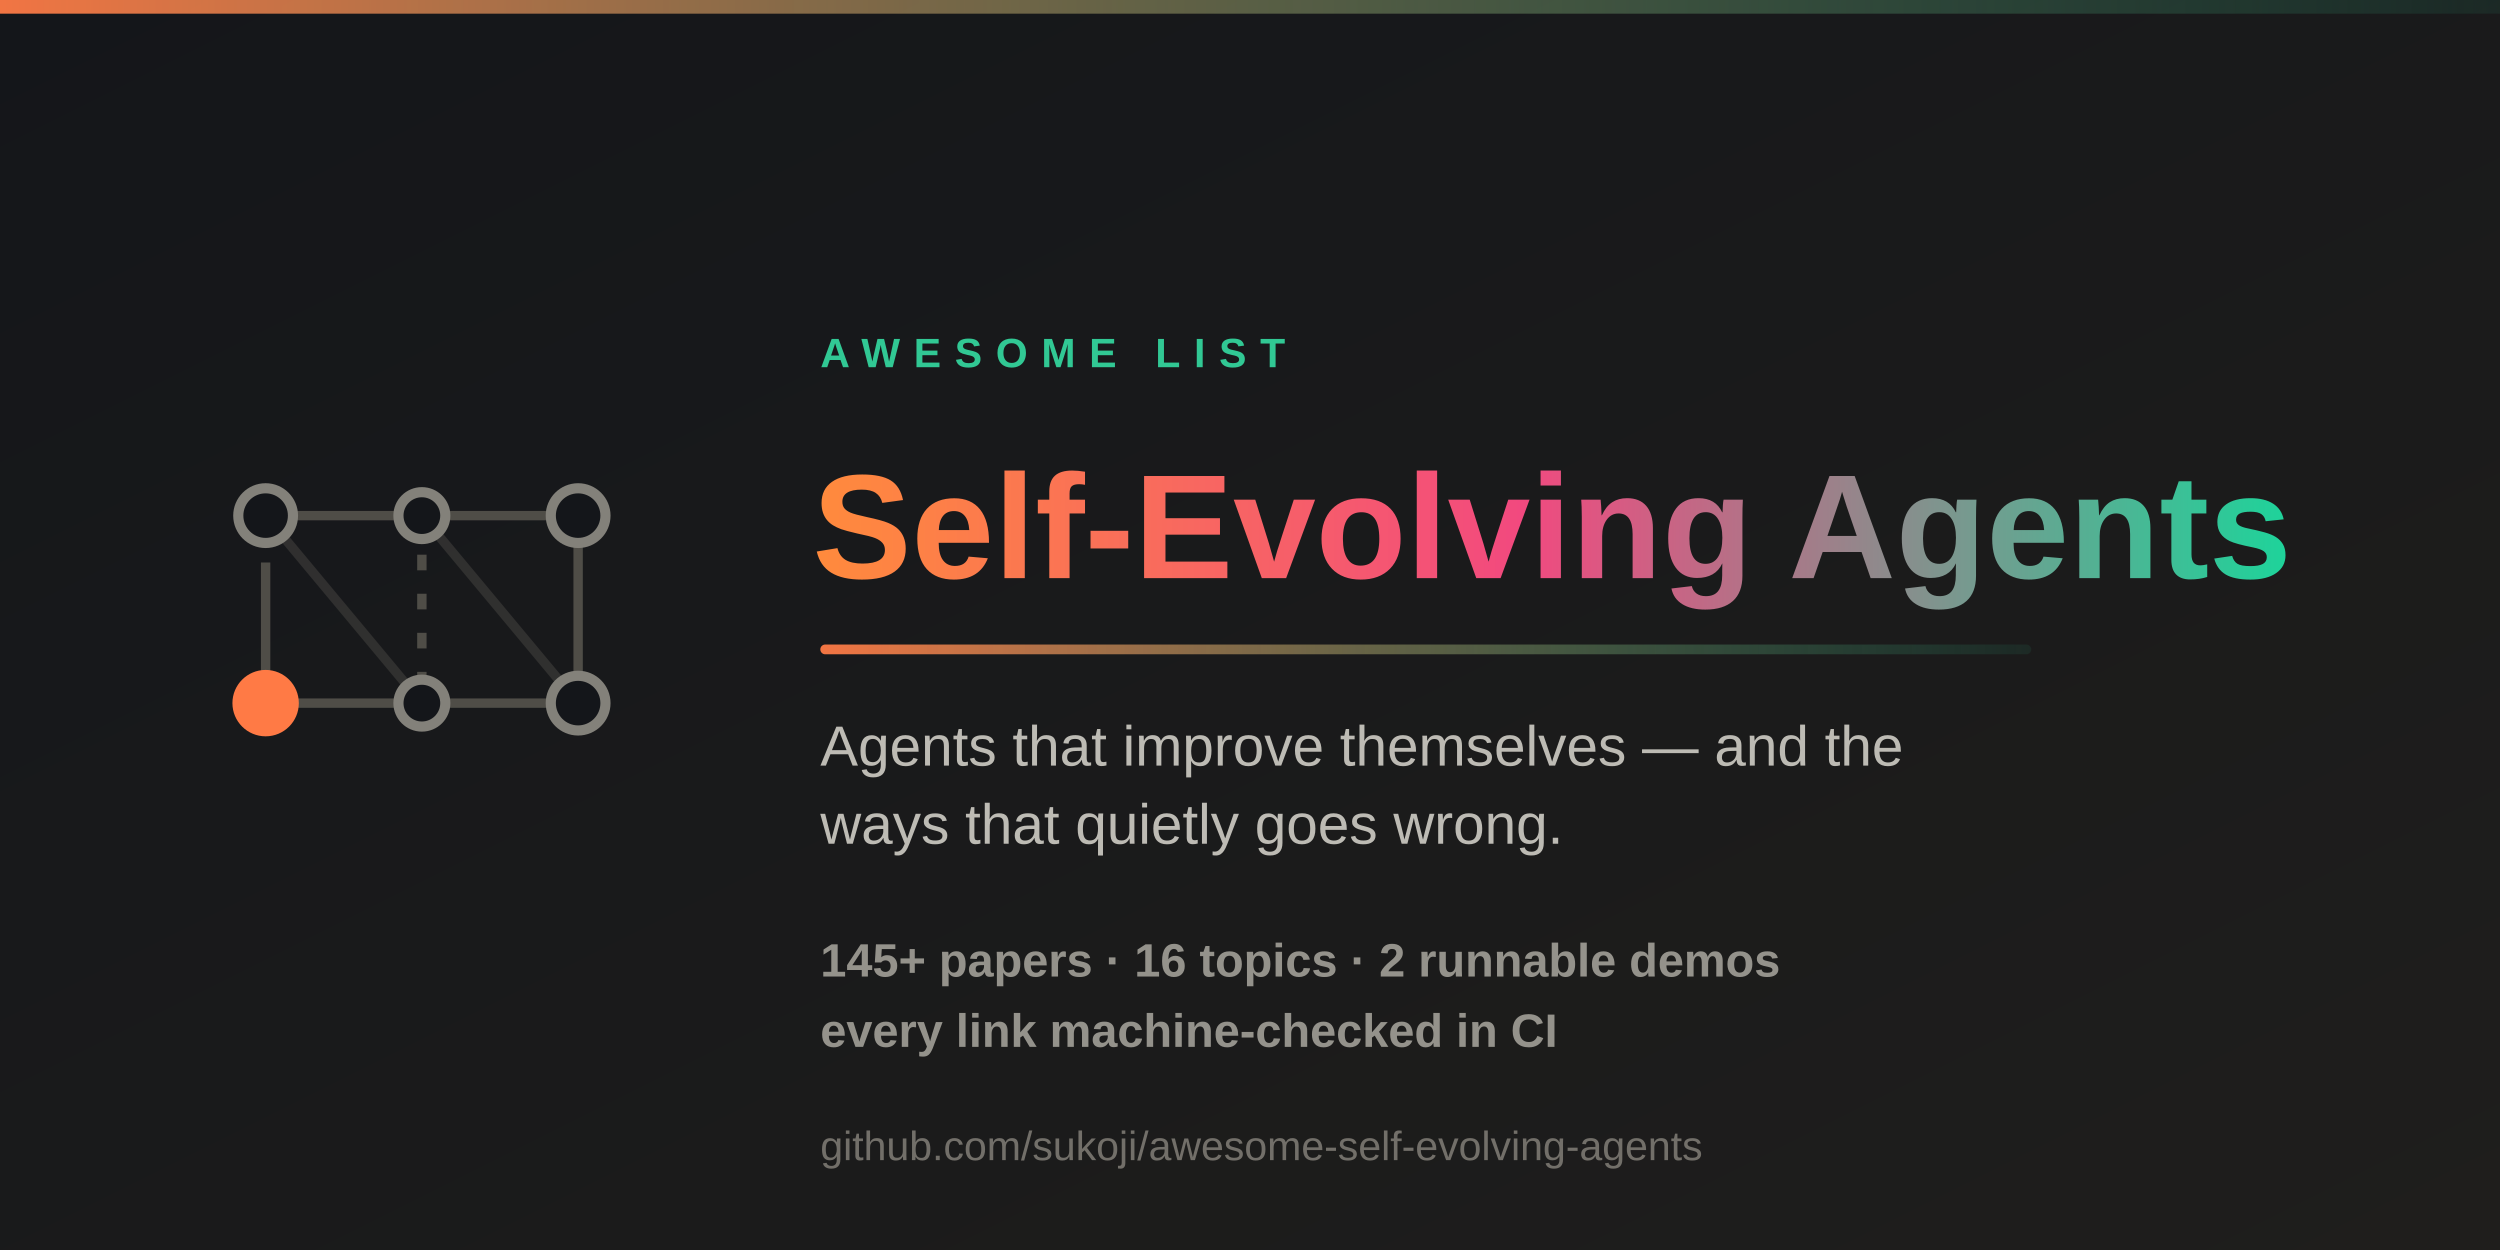
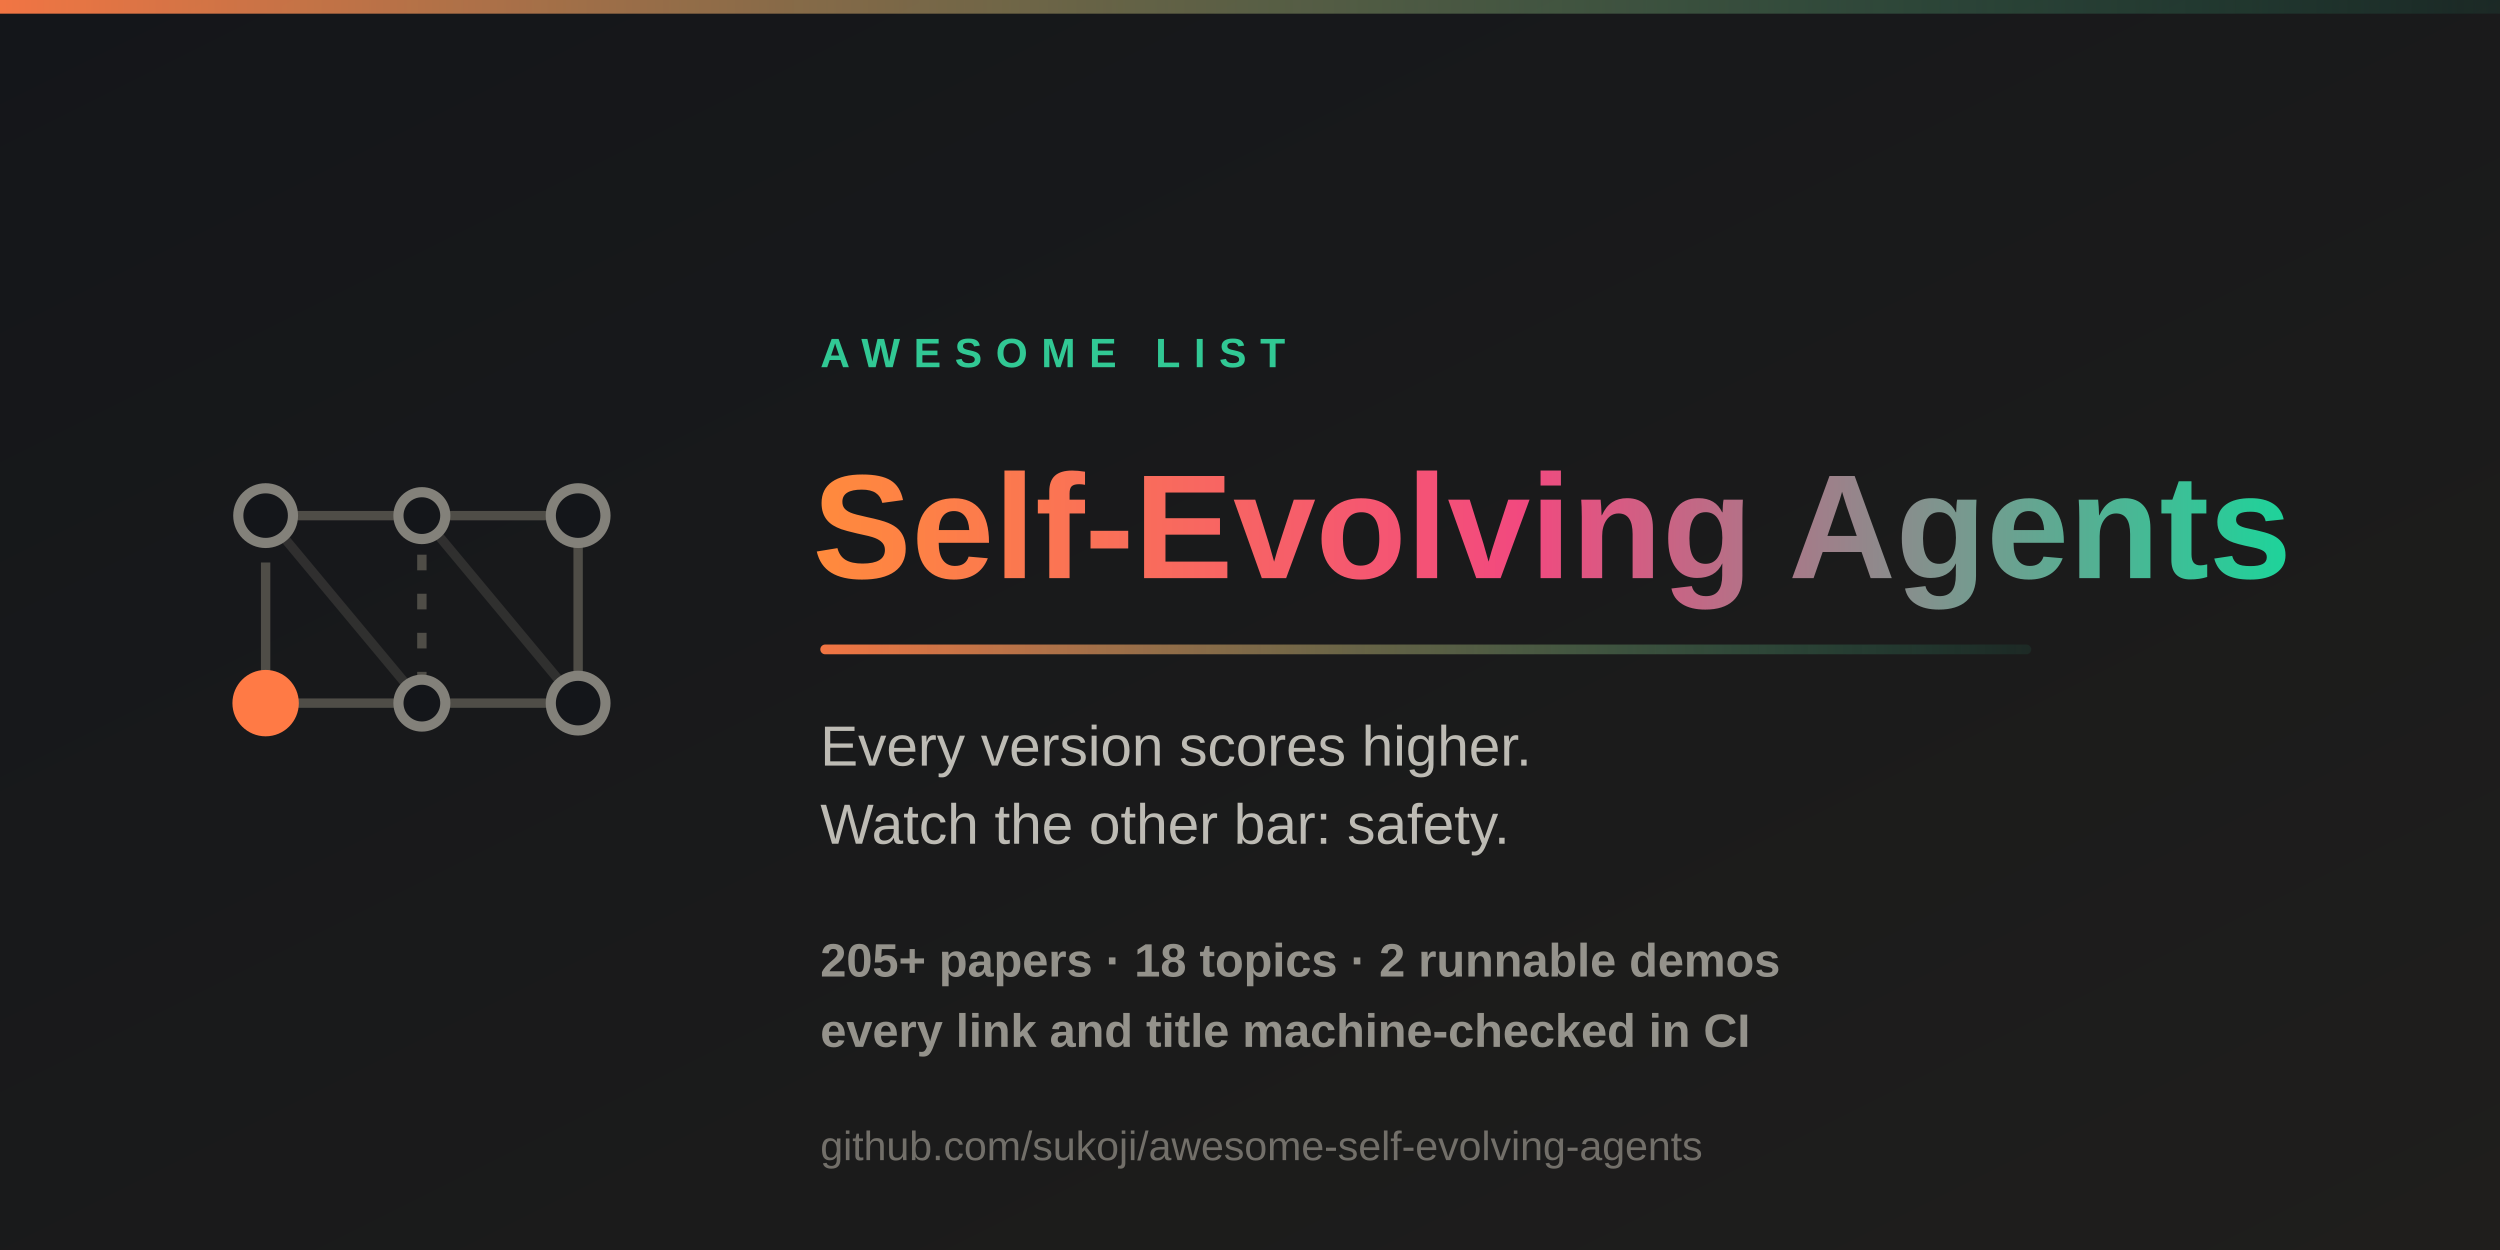
<svg xmlns="http://www.w3.org/2000/svg" width="1280" height="640" viewBox="0 0 1280 640" role="img" aria-label="Awesome Self-Evolving Agents">
  <defs>
    <linearGradient id="grad" x1="0" y1="0" x2="1" y2="0">
      <stop offset="0%" stop-color="#ff8a3d" />
      <stop offset="48%" stop-color="#f2497f" />
      <stop offset="100%" stop-color="#20d29a" />
    </linearGradient>
    <linearGradient id="rule" x1="0" y1="0" x2="1" y2="0">
      <stop offset="0%" stop-color="#ff7a45" stop-opacity="0.95" />
      <stop offset="100%" stop-color="#31c894" stop-opacity="0.08" />
    </linearGradient>
    <linearGradient id="ground" x1="0" y1="0" x2="1" y2="1">
      <stop offset="0%" stop-color="#14161a" />
      <stop offset="100%" stop-color="#1f1e1c" />
    </linearGradient>
  </defs>
  <rect width="1280" height="640" fill="url(#ground)" />
  <rect x="0" y="0" width="1280" height="7" fill="url(#rule)" />
  <g transform="translate(104,232) scale(2.0)" fill="none">
    <g stroke="#4f4d47" stroke-width="2.4">
      <path d="M16 16 H96 M96 16 V64 M96 64 H16 M16 64 V28" />
      <path d="M56 16 V64" stroke-dasharray="4 6" />
      <path d="M16 16 L56 64 M56 16 L96 64" stroke-opacity="0.45" />
    </g>
    <g fill="#14161a" stroke="#83817a" stroke-width="2.6">
      <circle cx="16" cy="16" r="7" />
      <circle cx="96" cy="16" r="7" />
      <circle cx="96" cy="64" r="7" />
      <circle cx="56" cy="16" r="6" />
      <circle cx="56" cy="64" r="6" />
    </g>
    <circle cx="16" cy="64" r="8.5" fill="#ff7a45" stroke="none" />
  </g>
  <text x="420" y="188" font-family="Arial" font-size="21" font-weight="bold" letter-spacing="7" fill="#31c894">AWESOME LIST</text>
  <text x="416" y="296" font-family="Arial" font-size="76" font-weight="bold" fill="url(#grad)">Self-Evolving Agents</text>
  <rect x="420" y="330" width="620" height="5" rx="2.5" fill="url(#rule)" />
-   <text x="420" y="392" font-family="Arial" font-size="29" fill="#bdbbb4">Agents that improve themselves — and the</text>
-   <text x="420" y="432" font-family="Arial" font-size="29" fill="#bdbbb4">ways that quietly goes wrong.</text>
-   <text x="420" y="500" font-family="Arial" font-size="24" font-weight="bold" fill="#94928b">145+ papers · 16 topics · 2 runnable demos</text>
-   <text x="420" y="536" font-family="Arial" font-size="24" font-weight="bold" fill="#94928b">every link machine-checked in CI</text>
+   <text x="420" y="392" font-family="Arial" font-size="29" fill="#bdbbb4">Every version scores higher.</text>
+   <text x="420" y="432" font-family="Arial" font-size="29" fill="#bdbbb4">Watch the other bar: safety.</text>
+   <text x="420" y="500" font-family="Arial" font-size="24" font-weight="bold" fill="#94928b">205+ papers · 18 topics · 2 runnable demos</text>
+   <text x="420" y="536" font-family="Arial" font-size="24" font-weight="bold" fill="#94928b">every link and title machine-checked in CI</text>
  <text x="420" y="594" font-family="Arial" font-size="21" fill="#726f69">github.com/sukoji/awesome-self-evolving-agents</text>
</svg>
